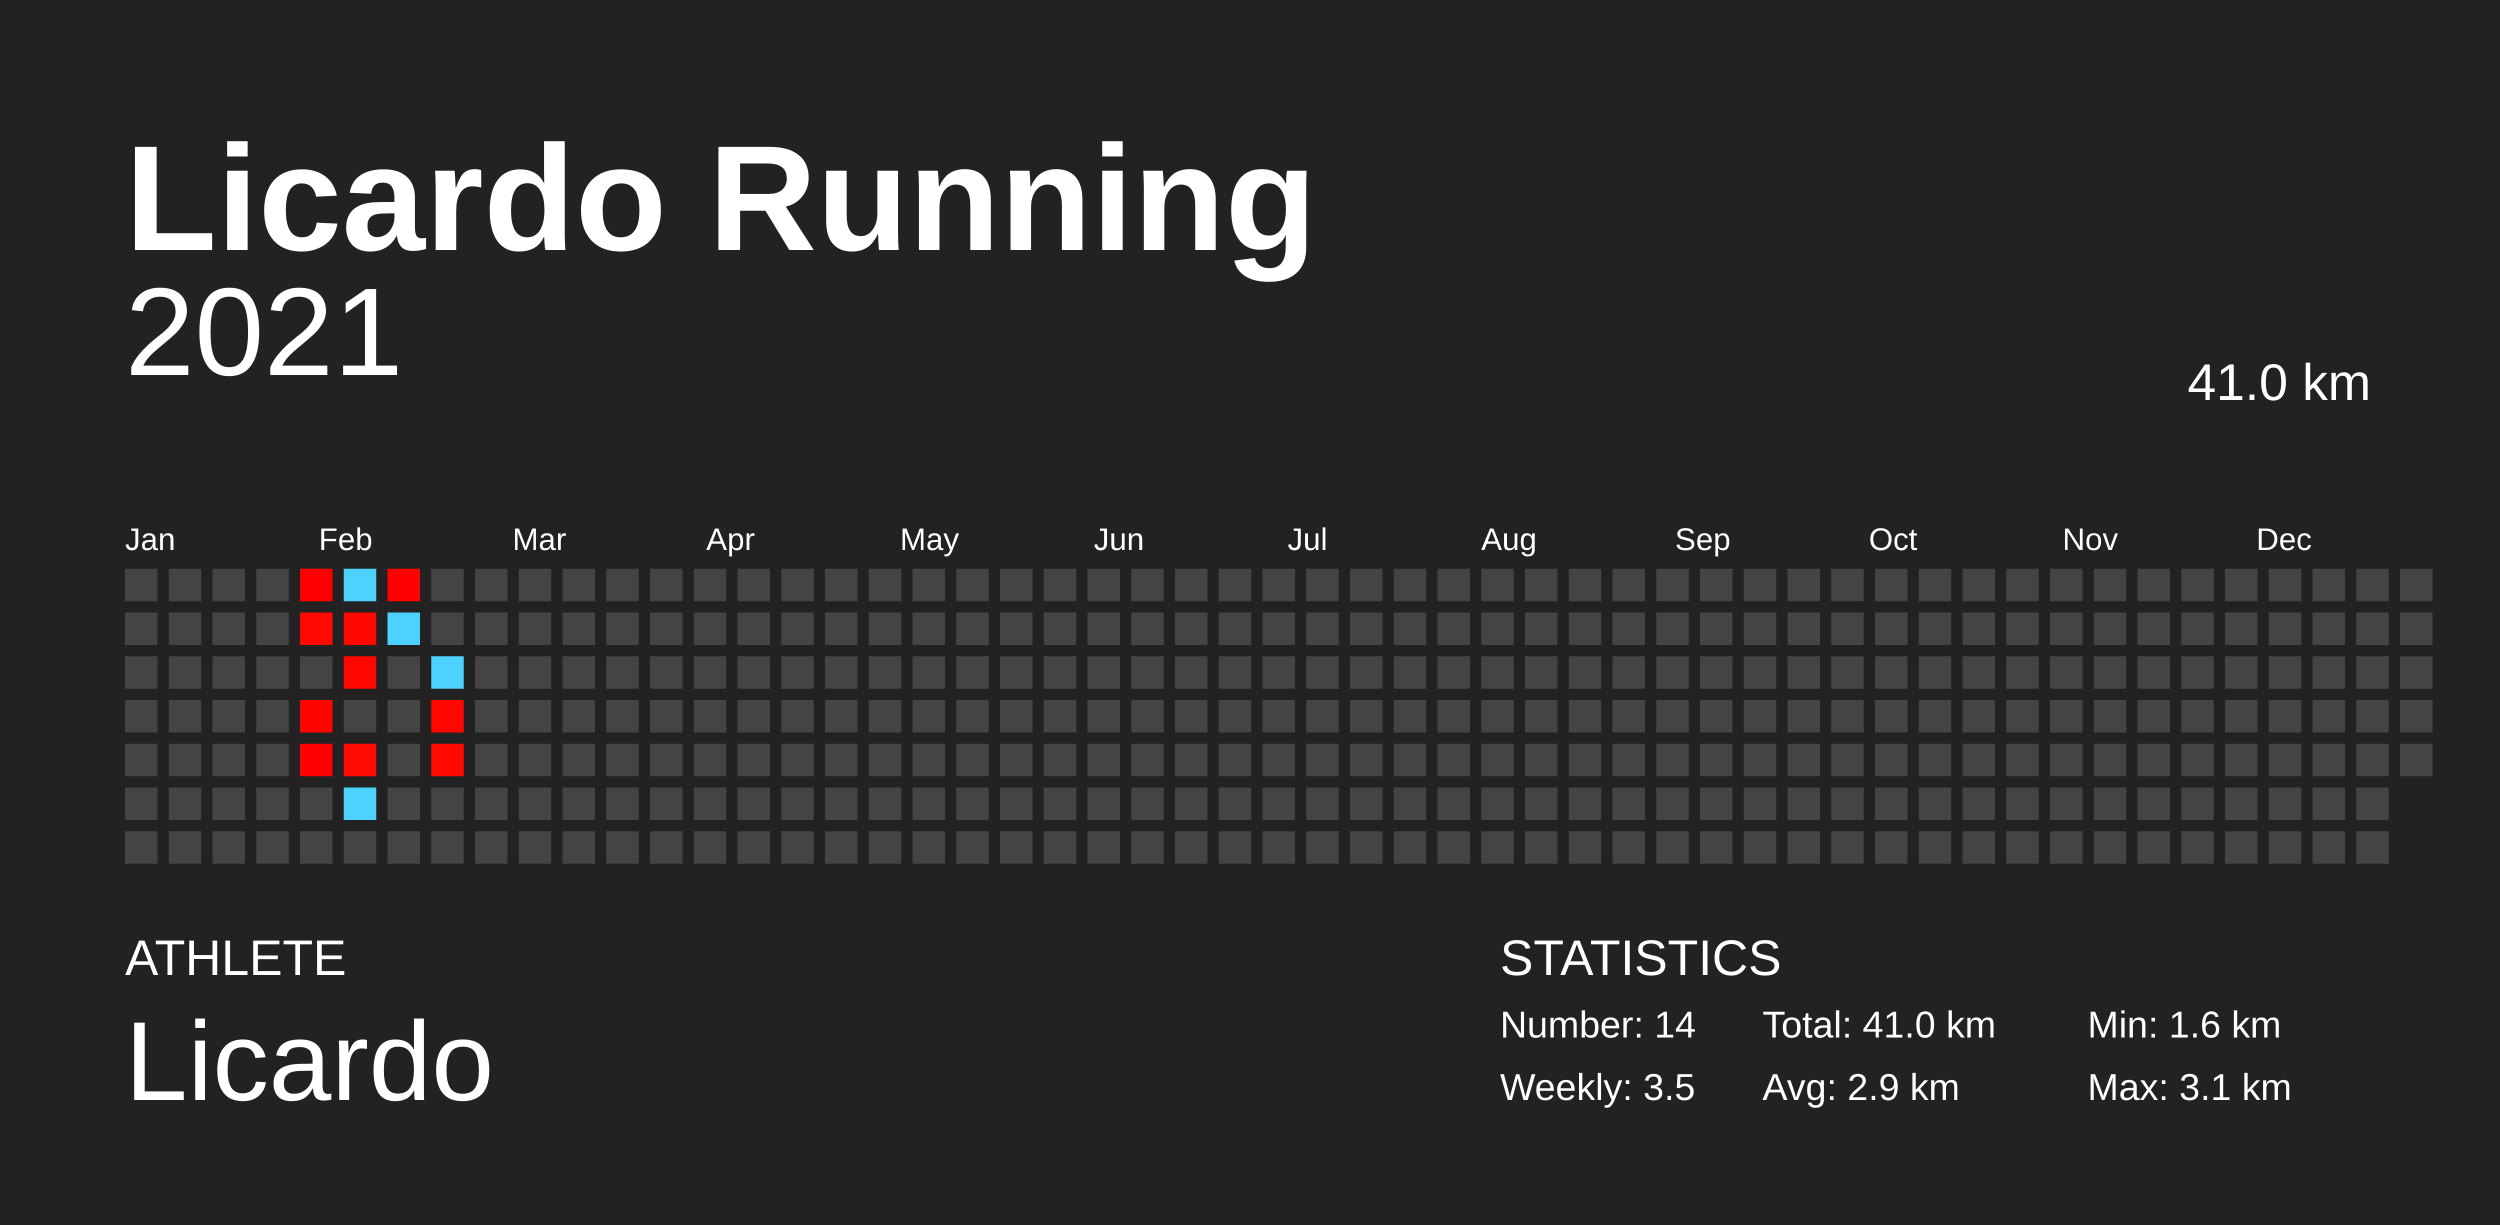
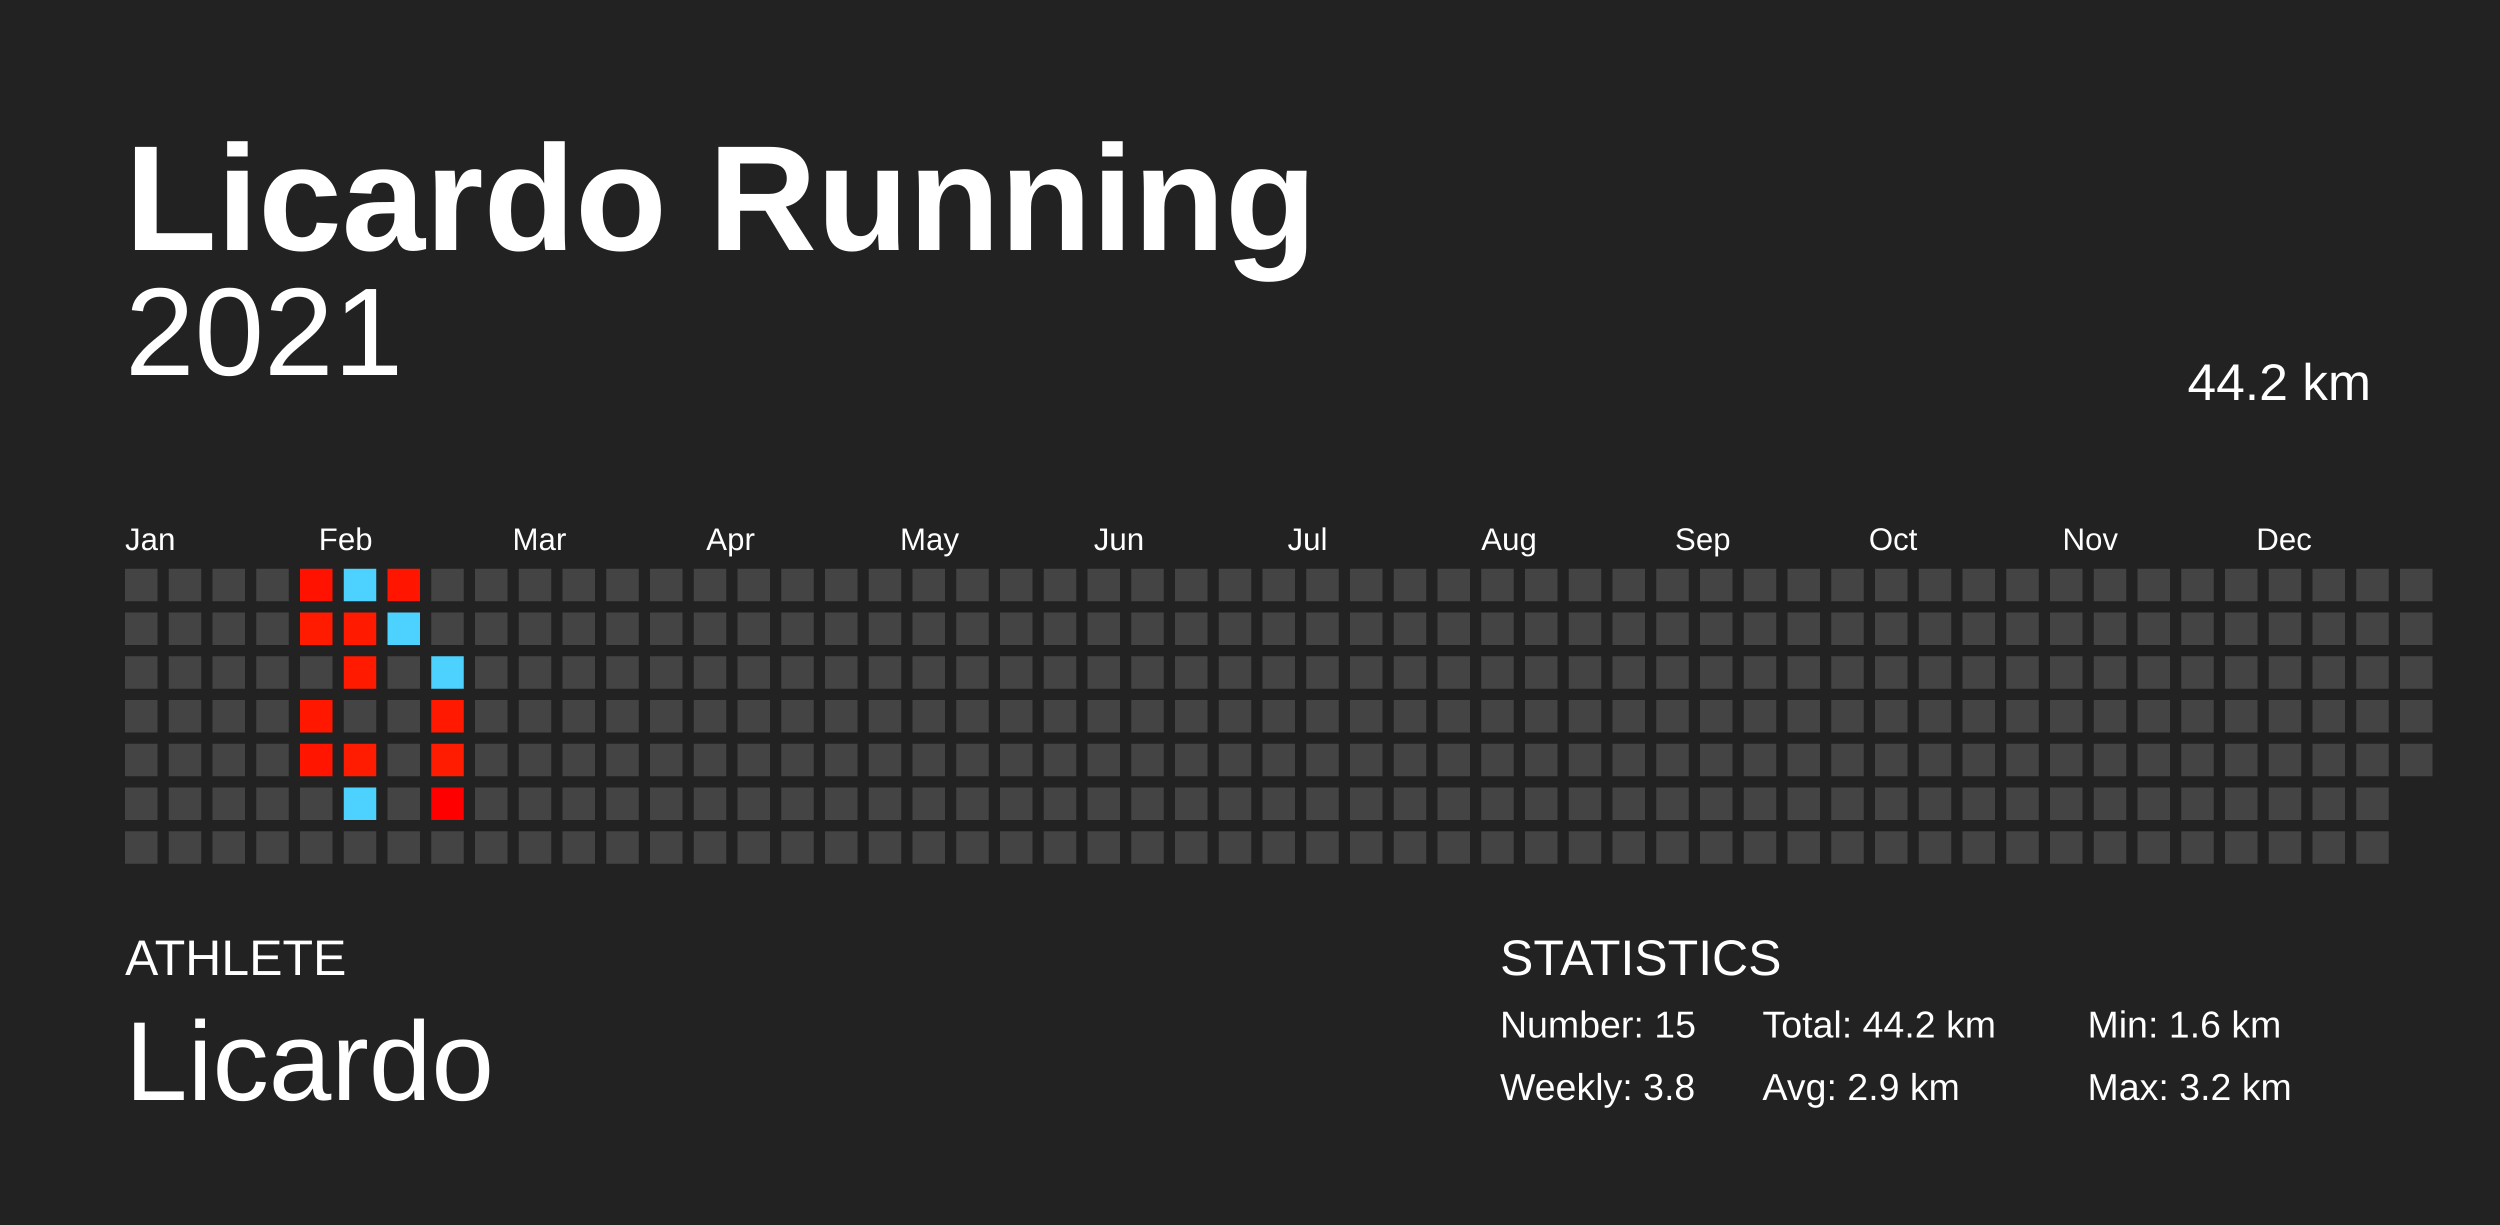
<svg xmlns="http://www.w3.org/2000/svg" baseProfile="full" height="98mm" version="1.1" viewBox="0,0,200,98" width="200mm">
  <defs />
  <rect fill="#222222" height="98" width="200" x="0" y="0" />
  <text fill="#FFFFFF" style="font-size:12px; font-family:Arial; font-weight:bold;" x="10" y="20">Licardo Running</text>
  <text fill="#FFFFFF" style="font-size:4px; font-family:Arial" x="10" y="78">ATHLETE</text>
  <text fill="#FFFFFF" style="font-size:9px; font-family:Arial" x="10" y="88">Licardo</text>
  <text fill="#FFFFFF" style="font-size:4px; font-family:Arial" x="120" y="78">STATISTICS</text>
-   <text fill="#FFFFFF" style="font-size:3px; font-family:Arial" x="120" y="83">Number: 14</text>
-   <text fill="#FFFFFF" style="font-size:3px; font-family:Arial" x="120" y="88">Weekly: 3.5</text>
-   <text fill="#FFFFFF" style="font-size:3px; font-family:Arial" x="141" y="83">Total: 41.0 km</text>
+   <text fill="#FFFFFF" style="font-size:3px; font-family:Arial" x="120" y="83">Number: 15</text>
+   <text fill="#FFFFFF" style="font-size:3px; font-family:Arial" x="120" y="88">Weekly: 3.8</text>
+   <text fill="#FFFFFF" style="font-size:3px; font-family:Arial" x="141" y="83">Total: 44.2 km</text>
  <text fill="#FFFFFF" style="font-size:3px; font-family:Arial" x="141" y="88">Avg: 2.9 km</text>
  <text fill="#FFFFFF" style="font-size:3px; font-family:Arial" x="167" y="83">Min: 1.6 km</text>
-   <text fill="#FFFFFF" style="font-size:3px; font-family:Arial" x="167" y="88">Max: 3.1 km</text>
+   <text fill="#FFFFFF" style="font-size:3px; font-family:Arial" x="167" y="88">Max: 3.2 km</text>
  <text alignment-baseline="hanging" fill="#FFFFFF" style="font-size:10.0px; font-family:Arial;" x="10" y="30">2021</text>
-   <text alignment-baseline="hanging" fill="#FFFFFF" style="font-size:4.125px; font-family:Arial;" x="175" y="32">41.0 km</text>
+   <text alignment-baseline="hanging" fill="#FFFFFF" style="font-size:4.125px; font-family:Arial;" x="175" y="32">44.2 km</text>
  <text fill="#FFFFFF" style="font-size:2.5px; font-family:Arial" x="10.0" y="44">Jan</text>
  <text fill="#FFFFFF" style="font-size:2.5px; font-family:Arial" x="25.5" y="44">Feb</text>
  <text fill="#FFFFFF" style="font-size:2.5px; font-family:Arial" x="41.0" y="44">Mar</text>
  <text fill="#FFFFFF" style="font-size:2.5px; font-family:Arial" x="56.5" y="44">Apr</text>
  <text fill="#FFFFFF" style="font-size:2.5px; font-family:Arial" x="72.0" y="44">May</text>
  <text fill="#FFFFFF" style="font-size:2.5px; font-family:Arial" x="87.5" y="44">Jun</text>
  <text fill="#FFFFFF" style="font-size:2.5px; font-family:Arial" x="103.0" y="44">Jul</text>
  <text fill="#FFFFFF" style="font-size:2.5px; font-family:Arial" x="118.5" y="44">Aug</text>
  <text fill="#FFFFFF" style="font-size:2.5px; font-family:Arial" x="134.0" y="44">Sep</text>
  <text fill="#FFFFFF" style="font-size:2.5px; font-family:Arial" x="149.5" y="44">Oct</text>
  <text fill="#FFFFFF" style="font-size:2.5px; font-family:Arial" x="165.0" y="44">Nov</text>
  <text fill="#FFFFFF" style="font-size:2.5px; font-family:Arial" x="180.5" y="44">Dec</text>
  <rect fill="#444444" height="2.6" width="2.6" x="10.0" y="45.5" />
  <rect fill="#444444" height="2.6" width="2.6" x="10.0" y="49.0" />
  <rect fill="#444444" height="2.6" width="2.6" x="10.0" y="52.5" />
  <rect fill="#444444" height="2.6" width="2.6" x="10.0" y="56.0" />
  <rect fill="#444444" height="2.6" width="2.6" x="10.0" y="59.5" />
  <rect fill="#444444" height="2.6" width="2.6" x="10.0" y="63.0" />
  <rect fill="#444444" height="2.6" width="2.6" x="10.0" y="66.5" />
  <rect fill="#444444" height="2.6" width="2.6" x="13.5" y="45.5" />
  <rect fill="#444444" height="2.6" width="2.6" x="13.5" y="49.0" />
  <rect fill="#444444" height="2.6" width="2.6" x="13.5" y="52.5" />
  <rect fill="#444444" height="2.6" width="2.6" x="13.5" y="56.0" />
  <rect fill="#444444" height="2.6" width="2.6" x="13.5" y="59.5" />
  <rect fill="#444444" height="2.6" width="2.6" x="13.5" y="63.0" />
  <rect fill="#444444" height="2.6" width="2.6" x="13.5" y="66.5" />
  <rect fill="#444444" height="2.6" width="2.6" x="17.0" y="45.5" />
  <rect fill="#444444" height="2.6" width="2.6" x="17.0" y="49.0" />
  <rect fill="#444444" height="2.6" width="2.6" x="17.0" y="52.5" />
  <rect fill="#444444" height="2.6" width="2.6" x="17.0" y="56.0" />
  <rect fill="#444444" height="2.6" width="2.6" x="17.0" y="59.5" />
  <rect fill="#444444" height="2.6" width="2.6" x="17.0" y="63.0" />
  <rect fill="#444444" height="2.6" width="2.6" x="17.0" y="66.5" />
  <rect fill="#444444" height="2.6" width="2.6" x="20.5" y="45.5" />
  <rect fill="#444444" height="2.6" width="2.6" x="20.5" y="49.0" />
  <rect fill="#444444" height="2.6" width="2.6" x="20.5" y="52.5" />
  <rect fill="#444444" height="2.6" width="2.6" x="20.5" y="56.0" />
  <rect fill="#444444" height="2.6" width="2.6" x="20.5" y="59.5" />
  <rect fill="#444444" height="2.6" width="2.6" x="20.5" y="63.0" />
  <rect fill="#444444" height="2.6" width="2.6" x="20.5" y="66.5" />
-   <rect fill="#ff0000" height="2.6" width="2.6" x="24.0" y="45.5" />
-   <rect fill="#ff0900" height="2.6" width="2.6" x="24.0" y="49.0" />
+   <rect fill="#ff1300" height="2.6" width="2.6" x="24.0" y="45.5" />
+   <rect fill="#ff1b00" height="2.6" width="2.6" x="24.0" y="49.0" />
  <rect fill="#444444" height="2.6" width="2.6" x="24.0" y="52.5" />
-   <rect fill="#ff0400" height="2.6" width="2.6" x="24.0" y="56.0" />
-   <rect fill="#ff0200" height="2.6" width="2.6" x="24.0" y="59.5" />
+   <rect fill="#ff1700" height="2.6" width="2.6" x="24.0" y="56.0" />
+   <rect fill="#ff1500" height="2.6" width="2.6" x="24.0" y="59.5" />
  <rect fill="#444444" height="2.6" width="2.6" x="24.0" y="63.0" />
  <rect fill="#444444" height="2.6" width="2.6" x="24.0" y="66.5" />
  <rect fill="#4dd2ff" height="2.6" width="2.6" x="27.5" y="45.5" />
-   <rect fill="#ff0800" height="2.6" width="2.6" x="27.5" y="49.0" />
-   <rect fill="#ff0800" height="2.6" width="2.6" x="27.5" y="52.5" />
+   <rect fill="#ff1a00" height="2.6" width="2.6" x="27.5" y="49.0" />
+   <rect fill="#ff1a00" height="2.6" width="2.6" x="27.5" y="52.5" />
  <rect fill="#444444" height="2.6" width="2.6" x="27.5" y="56.0" />
-   <rect fill="#ff0a00" height="2.6" width="2.6" x="27.5" y="59.5" />
+   <rect fill="#ff1c00" height="2.6" width="2.6" x="27.5" y="59.5" />
  <rect fill="#4dd2ff" height="2.6" width="2.6" x="27.5" y="63.0" />
  <rect fill="#444444" height="2.6" width="2.6" x="27.5" y="66.5" />
-   <rect fill="#ff0200" height="2.6" width="2.6" x="31.0" y="45.5" />
+   <rect fill="#ff1500" height="2.6" width="2.6" x="31.0" y="45.5" />
  <rect fill="#4dd2ff" height="2.6" width="2.6" x="31.0" y="49.0" />
  <rect fill="#444444" height="2.6" width="2.6" x="31.0" y="52.5" />
  <rect fill="#444444" height="2.6" width="2.6" x="31.0" y="56.0" />
  <rect fill="#444444" height="2.6" width="2.6" x="31.0" y="59.5" />
  <rect fill="#444444" height="2.6" width="2.6" x="31.0" y="63.0" />
  <rect fill="#444444" height="2.6" width="2.6" x="31.0" y="66.5" />
  <rect fill="#444444" height="2.6" width="2.6" x="34.5" y="45.5" />
  <rect fill="#444444" height="2.6" width="2.6" x="34.5" y="49.0" />
  <rect fill="#4dd2ff" height="2.6" width="2.6" x="34.5" y="52.5" />
-   <rect fill="#ff0700" height="2.6" width="2.6" x="34.5" y="56.0" />
-   <rect fill="#ff0a00" height="2.6" width="2.6" x="34.5" y="59.5" />
-   <rect fill="#444444" height="2.6" width="2.6" x="34.5" y="63.0" />
+   <rect fill="#ff1900" height="2.6" width="2.6" x="34.5" y="56.0" />
+   <rect fill="#ff1c00" height="2.6" width="2.6" x="34.5" y="59.5" />
+   <rect fill="#ff0000" height="2.6" width="2.6" x="34.5" y="63.0" />
  <rect fill="#444444" height="2.6" width="2.6" x="34.5" y="66.5" />
  <rect fill="#444444" height="2.6" width="2.6" x="38.0" y="45.5" />
  <rect fill="#444444" height="2.6" width="2.6" x="38.0" y="49.0" />
  <rect fill="#444444" height="2.6" width="2.6" x="38.0" y="52.5" />
  <rect fill="#444444" height="2.6" width="2.6" x="38.0" y="56.0" />
  <rect fill="#444444" height="2.6" width="2.6" x="38.0" y="59.5" />
  <rect fill="#444444" height="2.6" width="2.6" x="38.0" y="63.0" />
  <rect fill="#444444" height="2.6" width="2.6" x="38.0" y="66.5" />
  <rect fill="#444444" height="2.6" width="2.6" x="41.5" y="45.5" />
  <rect fill="#444444" height="2.6" width="2.6" x="41.5" y="49.0" />
  <rect fill="#444444" height="2.6" width="2.6" x="41.5" y="52.5" />
  <rect fill="#444444" height="2.6" width="2.6" x="41.5" y="56.0" />
  <rect fill="#444444" height="2.6" width="2.6" x="41.5" y="59.5" />
  <rect fill="#444444" height="2.6" width="2.6" x="41.5" y="63.0" />
  <rect fill="#444444" height="2.6" width="2.6" x="41.5" y="66.5" />
  <rect fill="#444444" height="2.6" width="2.6" x="45.0" y="45.5" />
  <rect fill="#444444" height="2.6" width="2.6" x="45.0" y="49.0" />
  <rect fill="#444444" height="2.6" width="2.6" x="45.0" y="52.5" />
  <rect fill="#444444" height="2.6" width="2.6" x="45.0" y="56.0" />
  <rect fill="#444444" height="2.6" width="2.6" x="45.0" y="59.5" />
  <rect fill="#444444" height="2.6" width="2.6" x="45.0" y="63.0" />
  <rect fill="#444444" height="2.6" width="2.6" x="45.0" y="66.5" />
  <rect fill="#444444" height="2.6" width="2.6" x="48.5" y="45.5" />
  <rect fill="#444444" height="2.6" width="2.6" x="48.5" y="49.0" />
  <rect fill="#444444" height="2.6" width="2.6" x="48.5" y="52.5" />
  <rect fill="#444444" height="2.6" width="2.6" x="48.5" y="56.0" />
  <rect fill="#444444" height="2.6" width="2.6" x="48.5" y="59.5" />
  <rect fill="#444444" height="2.6" width="2.6" x="48.5" y="63.0" />
  <rect fill="#444444" height="2.6" width="2.6" x="48.5" y="66.5" />
  <rect fill="#444444" height="2.6" width="2.6" x="52.0" y="45.5" />
  <rect fill="#444444" height="2.6" width="2.6" x="52.0" y="49.0" />
  <rect fill="#444444" height="2.6" width="2.6" x="52.0" y="52.5" />
  <rect fill="#444444" height="2.6" width="2.6" x="52.0" y="56.0" />
  <rect fill="#444444" height="2.6" width="2.6" x="52.0" y="59.5" />
  <rect fill="#444444" height="2.6" width="2.6" x="52.0" y="63.0" />
  <rect fill="#444444" height="2.6" width="2.6" x="52.0" y="66.5" />
  <rect fill="#444444" height="2.6" width="2.6" x="55.5" y="45.5" />
  <rect fill="#444444" height="2.6" width="2.6" x="55.5" y="49.0" />
  <rect fill="#444444" height="2.6" width="2.6" x="55.5" y="52.5" />
  <rect fill="#444444" height="2.6" width="2.6" x="55.5" y="56.0" />
  <rect fill="#444444" height="2.6" width="2.6" x="55.5" y="59.5" />
  <rect fill="#444444" height="2.6" width="2.6" x="55.5" y="63.0" />
  <rect fill="#444444" height="2.6" width="2.6" x="55.5" y="66.5" />
  <rect fill="#444444" height="2.6" width="2.6" x="59.0" y="45.5" />
  <rect fill="#444444" height="2.6" width="2.6" x="59.0" y="49.0" />
  <rect fill="#444444" height="2.6" width="2.6" x="59.0" y="52.5" />
  <rect fill="#444444" height="2.6" width="2.6" x="59.0" y="56.0" />
  <rect fill="#444444" height="2.6" width="2.6" x="59.0" y="59.5" />
  <rect fill="#444444" height="2.6" width="2.6" x="59.0" y="63.0" />
  <rect fill="#444444" height="2.6" width="2.6" x="59.0" y="66.5" />
  <rect fill="#444444" height="2.6" width="2.6" x="62.5" y="45.5" />
  <rect fill="#444444" height="2.6" width="2.6" x="62.5" y="49.0" />
  <rect fill="#444444" height="2.6" width="2.6" x="62.5" y="52.5" />
  <rect fill="#444444" height="2.6" width="2.6" x="62.5" y="56.0" />
  <rect fill="#444444" height="2.6" width="2.6" x="62.5" y="59.5" />
  <rect fill="#444444" height="2.6" width="2.6" x="62.5" y="63.0" />
  <rect fill="#444444" height="2.6" width="2.6" x="62.5" y="66.5" />
  <rect fill="#444444" height="2.6" width="2.6" x="66.0" y="45.5" />
  <rect fill="#444444" height="2.6" width="2.6" x="66.0" y="49.0" />
  <rect fill="#444444" height="2.6" width="2.6" x="66.0" y="52.5" />
  <rect fill="#444444" height="2.6" width="2.6" x="66.0" y="56.0" />
  <rect fill="#444444" height="2.6" width="2.6" x="66.0" y="59.5" />
  <rect fill="#444444" height="2.6" width="2.6" x="66.0" y="63.0" />
  <rect fill="#444444" height="2.6" width="2.6" x="66.0" y="66.5" />
  <rect fill="#444444" height="2.6" width="2.6" x="69.5" y="45.5" />
  <rect fill="#444444" height="2.6" width="2.6" x="69.5" y="49.0" />
  <rect fill="#444444" height="2.6" width="2.6" x="69.5" y="52.5" />
  <rect fill="#444444" height="2.6" width="2.6" x="69.5" y="56.0" />
  <rect fill="#444444" height="2.6" width="2.6" x="69.5" y="59.5" />
  <rect fill="#444444" height="2.6" width="2.6" x="69.5" y="63.0" />
  <rect fill="#444444" height="2.6" width="2.6" x="69.5" y="66.5" />
  <rect fill="#444444" height="2.6" width="2.6" x="73.0" y="45.5" />
  <rect fill="#444444" height="2.6" width="2.6" x="73.0" y="49.0" />
  <rect fill="#444444" height="2.6" width="2.6" x="73.0" y="52.5" />
  <rect fill="#444444" height="2.6" width="2.6" x="73.0" y="56.0" />
  <rect fill="#444444" height="2.6" width="2.6" x="73.0" y="59.5" />
  <rect fill="#444444" height="2.6" width="2.6" x="73.0" y="63.0" />
  <rect fill="#444444" height="2.6" width="2.6" x="73.0" y="66.5" />
  <rect fill="#444444" height="2.6" width="2.6" x="76.5" y="45.5" />
  <rect fill="#444444" height="2.6" width="2.6" x="76.5" y="49.0" />
  <rect fill="#444444" height="2.6" width="2.6" x="76.5" y="52.5" />
  <rect fill="#444444" height="2.6" width="2.6" x="76.5" y="56.0" />
  <rect fill="#444444" height="2.6" width="2.6" x="76.5" y="59.5" />
  <rect fill="#444444" height="2.6" width="2.6" x="76.5" y="63.0" />
  <rect fill="#444444" height="2.6" width="2.6" x="76.5" y="66.5" />
  <rect fill="#444444" height="2.6" width="2.6" x="80.0" y="45.5" />
  <rect fill="#444444" height="2.6" width="2.6" x="80.0" y="49.0" />
  <rect fill="#444444" height="2.6" width="2.6" x="80.0" y="52.5" />
  <rect fill="#444444" height="2.6" width="2.6" x="80.0" y="56.0" />
  <rect fill="#444444" height="2.6" width="2.6" x="80.0" y="59.5" />
  <rect fill="#444444" height="2.6" width="2.6" x="80.0" y="63.0" />
  <rect fill="#444444" height="2.6" width="2.6" x="80.0" y="66.5" />
  <rect fill="#444444" height="2.6" width="2.6" x="83.5" y="45.5" />
  <rect fill="#444444" height="2.6" width="2.6" x="83.5" y="49.0" />
  <rect fill="#444444" height="2.6" width="2.6" x="83.5" y="52.5" />
  <rect fill="#444444" height="2.6" width="2.6" x="83.5" y="56.0" />
  <rect fill="#444444" height="2.6" width="2.6" x="83.5" y="59.5" />
  <rect fill="#444444" height="2.6" width="2.6" x="83.5" y="63.0" />
  <rect fill="#444444" height="2.6" width="2.6" x="83.5" y="66.5" />
  <rect fill="#444444" height="2.6" width="2.6" x="87.0" y="45.5" />
  <rect fill="#444444" height="2.6" width="2.6" x="87.0" y="49.0" />
  <rect fill="#444444" height="2.6" width="2.6" x="87.0" y="52.5" />
  <rect fill="#444444" height="2.6" width="2.6" x="87.0" y="56.0" />
  <rect fill="#444444" height="2.6" width="2.6" x="87.0" y="59.5" />
  <rect fill="#444444" height="2.6" width="2.6" x="87.0" y="63.0" />
  <rect fill="#444444" height="2.6" width="2.6" x="87.0" y="66.5" />
  <rect fill="#444444" height="2.6" width="2.6" x="90.5" y="45.5" />
  <rect fill="#444444" height="2.6" width="2.6" x="90.5" y="49.0" />
  <rect fill="#444444" height="2.6" width="2.6" x="90.5" y="52.5" />
  <rect fill="#444444" height="2.6" width="2.6" x="90.5" y="56.0" />
  <rect fill="#444444" height="2.6" width="2.6" x="90.5" y="59.5" />
  <rect fill="#444444" height="2.6" width="2.6" x="90.5" y="63.0" />
  <rect fill="#444444" height="2.6" width="2.6" x="90.5" y="66.5" />
  <rect fill="#444444" height="2.6" width="2.6" x="94.0" y="45.5" />
  <rect fill="#444444" height="2.6" width="2.6" x="94.0" y="49.0" />
  <rect fill="#444444" height="2.6" width="2.6" x="94.0" y="52.5" />
  <rect fill="#444444" height="2.6" width="2.6" x="94.0" y="56.0" />
  <rect fill="#444444" height="2.6" width="2.6" x="94.0" y="59.5" />
  <rect fill="#444444" height="2.6" width="2.6" x="94.0" y="63.0" />
  <rect fill="#444444" height="2.6" width="2.6" x="94.0" y="66.5" />
  <rect fill="#444444" height="2.6" width="2.6" x="97.5" y="45.5" />
  <rect fill="#444444" height="2.6" width="2.6" x="97.5" y="49.0" />
  <rect fill="#444444" height="2.6" width="2.6" x="97.5" y="52.5" />
  <rect fill="#444444" height="2.6" width="2.6" x="97.5" y="56.0" />
  <rect fill="#444444" height="2.6" width="2.6" x="97.5" y="59.5" />
  <rect fill="#444444" height="2.6" width="2.6" x="97.5" y="63.0" />
  <rect fill="#444444" height="2.6" width="2.6" x="97.5" y="66.5" />
  <rect fill="#444444" height="2.6" width="2.6" x="101.0" y="45.5" />
  <rect fill="#444444" height="2.6" width="2.6" x="101.0" y="49.0" />
  <rect fill="#444444" height="2.6" width="2.6" x="101.0" y="52.5" />
  <rect fill="#444444" height="2.6" width="2.6" x="101.0" y="56.0" />
  <rect fill="#444444" height="2.6" width="2.6" x="101.0" y="59.5" />
  <rect fill="#444444" height="2.6" width="2.6" x="101.0" y="63.0" />
  <rect fill="#444444" height="2.6" width="2.6" x="101.0" y="66.5" />
  <rect fill="#444444" height="2.6" width="2.6" x="104.5" y="45.5" />
  <rect fill="#444444" height="2.6" width="2.6" x="104.5" y="49.0" />
  <rect fill="#444444" height="2.6" width="2.6" x="104.5" y="52.5" />
  <rect fill="#444444" height="2.6" width="2.6" x="104.5" y="56.0" />
  <rect fill="#444444" height="2.6" width="2.6" x="104.5" y="59.5" />
  <rect fill="#444444" height="2.6" width="2.6" x="104.5" y="63.0" />
  <rect fill="#444444" height="2.6" width="2.6" x="104.5" y="66.5" />
  <rect fill="#444444" height="2.6" width="2.6" x="108.0" y="45.5" />
  <rect fill="#444444" height="2.6" width="2.6" x="108.0" y="49.0" />
  <rect fill="#444444" height="2.6" width="2.6" x="108.0" y="52.5" />
  <rect fill="#444444" height="2.6" width="2.6" x="108.0" y="56.0" />
  <rect fill="#444444" height="2.6" width="2.6" x="108.0" y="59.5" />
  <rect fill="#444444" height="2.6" width="2.6" x="108.0" y="63.0" />
  <rect fill="#444444" height="2.6" width="2.6" x="108.0" y="66.5" />
  <rect fill="#444444" height="2.6" width="2.6" x="111.5" y="45.5" />
  <rect fill="#444444" height="2.6" width="2.6" x="111.5" y="49.0" />
  <rect fill="#444444" height="2.6" width="2.6" x="111.5" y="52.5" />
  <rect fill="#444444" height="2.6" width="2.6" x="111.5" y="56.0" />
  <rect fill="#444444" height="2.6" width="2.6" x="111.5" y="59.5" />
  <rect fill="#444444" height="2.6" width="2.6" x="111.5" y="63.0" />
  <rect fill="#444444" height="2.6" width="2.6" x="111.5" y="66.5" />
  <rect fill="#444444" height="2.6" width="2.6" x="115.0" y="45.5" />
  <rect fill="#444444" height="2.6" width="2.6" x="115.0" y="49.0" />
  <rect fill="#444444" height="2.6" width="2.6" x="115.0" y="52.5" />
  <rect fill="#444444" height="2.6" width="2.6" x="115.0" y="56.0" />
  <rect fill="#444444" height="2.6" width="2.6" x="115.0" y="59.5" />
  <rect fill="#444444" height="2.6" width="2.6" x="115.0" y="63.0" />
  <rect fill="#444444" height="2.6" width="2.6" x="115.0" y="66.5" />
  <rect fill="#444444" height="2.6" width="2.6" x="118.5" y="45.5" />
  <rect fill="#444444" height="2.6" width="2.6" x="118.5" y="49.0" />
  <rect fill="#444444" height="2.6" width="2.6" x="118.5" y="52.5" />
  <rect fill="#444444" height="2.6" width="2.6" x="118.5" y="56.0" />
  <rect fill="#444444" height="2.6" width="2.6" x="118.5" y="59.5" />
  <rect fill="#444444" height="2.6" width="2.6" x="118.5" y="63.0" />
  <rect fill="#444444" height="2.6" width="2.6" x="118.5" y="66.5" />
  <rect fill="#444444" height="2.6" width="2.6" x="122.0" y="45.5" />
  <rect fill="#444444" height="2.6" width="2.6" x="122.0" y="49.0" />
  <rect fill="#444444" height="2.6" width="2.6" x="122.0" y="52.5" />
  <rect fill="#444444" height="2.6" width="2.6" x="122.0" y="56.0" />
  <rect fill="#444444" height="2.6" width="2.6" x="122.0" y="59.5" />
  <rect fill="#444444" height="2.6" width="2.6" x="122.0" y="63.0" />
  <rect fill="#444444" height="2.6" width="2.6" x="122.0" y="66.5" />
  <rect fill="#444444" height="2.6" width="2.6" x="125.5" y="45.5" />
  <rect fill="#444444" height="2.6" width="2.6" x="125.5" y="49.0" />
  <rect fill="#444444" height="2.6" width="2.6" x="125.5" y="52.5" />
  <rect fill="#444444" height="2.6" width="2.6" x="125.5" y="56.0" />
  <rect fill="#444444" height="2.6" width="2.6" x="125.5" y="59.5" />
  <rect fill="#444444" height="2.6" width="2.6" x="125.5" y="63.0" />
  <rect fill="#444444" height="2.6" width="2.6" x="125.5" y="66.5" />
  <rect fill="#444444" height="2.6" width="2.6" x="129.0" y="45.5" />
  <rect fill="#444444" height="2.6" width="2.6" x="129.0" y="49.0" />
  <rect fill="#444444" height="2.6" width="2.6" x="129.0" y="52.5" />
  <rect fill="#444444" height="2.6" width="2.6" x="129.0" y="56.0" />
  <rect fill="#444444" height="2.6" width="2.6" x="129.0" y="59.5" />
  <rect fill="#444444" height="2.6" width="2.6" x="129.0" y="63.0" />
  <rect fill="#444444" height="2.6" width="2.6" x="129.0" y="66.5" />
  <rect fill="#444444" height="2.6" width="2.6" x="132.5" y="45.5" />
  <rect fill="#444444" height="2.6" width="2.6" x="132.5" y="49.0" />
  <rect fill="#444444" height="2.6" width="2.6" x="132.5" y="52.5" />
  <rect fill="#444444" height="2.6" width="2.6" x="132.5" y="56.0" />
  <rect fill="#444444" height="2.6" width="2.6" x="132.5" y="59.5" />
  <rect fill="#444444" height="2.6" width="2.6" x="132.5" y="63.0" />
  <rect fill="#444444" height="2.6" width="2.6" x="132.5" y="66.5" />
  <rect fill="#444444" height="2.6" width="2.6" x="136.0" y="45.5" />
  <rect fill="#444444" height="2.6" width="2.6" x="136.0" y="49.0" />
  <rect fill="#444444" height="2.6" width="2.6" x="136.0" y="52.5" />
  <rect fill="#444444" height="2.6" width="2.6" x="136.0" y="56.0" />
  <rect fill="#444444" height="2.6" width="2.6" x="136.0" y="59.5" />
  <rect fill="#444444" height="2.6" width="2.6" x="136.0" y="63.0" />
  <rect fill="#444444" height="2.6" width="2.6" x="136.0" y="66.5" />
  <rect fill="#444444" height="2.6" width="2.6" x="139.5" y="45.5" />
  <rect fill="#444444" height="2.6" width="2.6" x="139.5" y="49.0" />
  <rect fill="#444444" height="2.6" width="2.6" x="139.5" y="52.5" />
  <rect fill="#444444" height="2.6" width="2.6" x="139.5" y="56.0" />
  <rect fill="#444444" height="2.6" width="2.6" x="139.5" y="59.5" />
  <rect fill="#444444" height="2.6" width="2.6" x="139.5" y="63.0" />
  <rect fill="#444444" height="2.6" width="2.6" x="139.5" y="66.5" />
  <rect fill="#444444" height="2.6" width="2.6" x="143.0" y="45.5" />
  <rect fill="#444444" height="2.6" width="2.6" x="143.0" y="49.0" />
  <rect fill="#444444" height="2.6" width="2.6" x="143.0" y="52.5" />
  <rect fill="#444444" height="2.6" width="2.6" x="143.0" y="56.0" />
  <rect fill="#444444" height="2.6" width="2.6" x="143.0" y="59.5" />
  <rect fill="#444444" height="2.6" width="2.6" x="143.0" y="63.0" />
  <rect fill="#444444" height="2.6" width="2.6" x="143.0" y="66.5" />
  <rect fill="#444444" height="2.6" width="2.6" x="146.5" y="45.5" />
  <rect fill="#444444" height="2.6" width="2.6" x="146.5" y="49.0" />
  <rect fill="#444444" height="2.6" width="2.6" x="146.5" y="52.5" />
  <rect fill="#444444" height="2.6" width="2.6" x="146.5" y="56.0" />
  <rect fill="#444444" height="2.6" width="2.6" x="146.5" y="59.5" />
  <rect fill="#444444" height="2.6" width="2.6" x="146.5" y="63.0" />
  <rect fill="#444444" height="2.6" width="2.6" x="146.5" y="66.5" />
  <rect fill="#444444" height="2.6" width="2.6" x="150.0" y="45.5" />
  <rect fill="#444444" height="2.6" width="2.6" x="150.0" y="49.0" />
  <rect fill="#444444" height="2.6" width="2.6" x="150.0" y="52.5" />
  <rect fill="#444444" height="2.6" width="2.6" x="150.0" y="56.0" />
  <rect fill="#444444" height="2.6" width="2.6" x="150.0" y="59.5" />
  <rect fill="#444444" height="2.6" width="2.6" x="150.0" y="63.0" />
  <rect fill="#444444" height="2.6" width="2.6" x="150.0" y="66.5" />
  <rect fill="#444444" height="2.6" width="2.6" x="153.5" y="45.5" />
  <rect fill="#444444" height="2.6" width="2.6" x="153.5" y="49.0" />
  <rect fill="#444444" height="2.6" width="2.6" x="153.5" y="52.5" />
  <rect fill="#444444" height="2.6" width="2.6" x="153.5" y="56.0" />
  <rect fill="#444444" height="2.6" width="2.6" x="153.5" y="59.5" />
  <rect fill="#444444" height="2.6" width="2.6" x="153.5" y="63.0" />
  <rect fill="#444444" height="2.6" width="2.6" x="153.5" y="66.5" />
  <rect fill="#444444" height="2.6" width="2.6" x="157.0" y="45.5" />
  <rect fill="#444444" height="2.6" width="2.6" x="157.0" y="49.0" />
  <rect fill="#444444" height="2.6" width="2.6" x="157.0" y="52.5" />
  <rect fill="#444444" height="2.6" width="2.6" x="157.0" y="56.0" />
  <rect fill="#444444" height="2.6" width="2.6" x="157.0" y="59.5" />
  <rect fill="#444444" height="2.6" width="2.6" x="157.0" y="63.0" />
  <rect fill="#444444" height="2.6" width="2.6" x="157.0" y="66.5" />
  <rect fill="#444444" height="2.6" width="2.6" x="160.5" y="45.5" />
  <rect fill="#444444" height="2.6" width="2.6" x="160.5" y="49.0" />
  <rect fill="#444444" height="2.6" width="2.6" x="160.5" y="52.5" />
  <rect fill="#444444" height="2.6" width="2.6" x="160.5" y="56.0" />
  <rect fill="#444444" height="2.6" width="2.6" x="160.5" y="59.5" />
  <rect fill="#444444" height="2.6" width="2.6" x="160.5" y="63.0" />
  <rect fill="#444444" height="2.6" width="2.6" x="160.5" y="66.5" />
  <rect fill="#444444" height="2.6" width="2.6" x="164.0" y="45.5" />
  <rect fill="#444444" height="2.6" width="2.6" x="164.0" y="49.0" />
  <rect fill="#444444" height="2.6" width="2.6" x="164.0" y="52.5" />
  <rect fill="#444444" height="2.6" width="2.6" x="164.0" y="56.0" />
  <rect fill="#444444" height="2.6" width="2.6" x="164.0" y="59.5" />
  <rect fill="#444444" height="2.6" width="2.6" x="164.0" y="63.0" />
  <rect fill="#444444" height="2.6" width="2.6" x="164.0" y="66.5" />
  <rect fill="#444444" height="2.6" width="2.6" x="167.5" y="45.5" />
  <rect fill="#444444" height="2.6" width="2.6" x="167.5" y="49.0" />
  <rect fill="#444444" height="2.6" width="2.6" x="167.5" y="52.5" />
  <rect fill="#444444" height="2.6" width="2.6" x="167.5" y="56.0" />
  <rect fill="#444444" height="2.6" width="2.6" x="167.5" y="59.5" />
  <rect fill="#444444" height="2.6" width="2.6" x="167.5" y="63.0" />
  <rect fill="#444444" height="2.6" width="2.6" x="167.5" y="66.5" />
  <rect fill="#444444" height="2.6" width="2.6" x="171.0" y="45.5" />
  <rect fill="#444444" height="2.6" width="2.6" x="171.0" y="49.0" />
  <rect fill="#444444" height="2.6" width="2.6" x="171.0" y="52.5" />
  <rect fill="#444444" height="2.6" width="2.6" x="171.0" y="56.0" />
  <rect fill="#444444" height="2.6" width="2.6" x="171.0" y="59.5" />
  <rect fill="#444444" height="2.6" width="2.6" x="171.0" y="63.0" />
  <rect fill="#444444" height="2.6" width="2.6" x="171.0" y="66.5" />
  <rect fill="#444444" height="2.6" width="2.6" x="174.5" y="45.5" />
  <rect fill="#444444" height="2.6" width="2.6" x="174.5" y="49.0" />
  <rect fill="#444444" height="2.6" width="2.6" x="174.5" y="52.5" />
  <rect fill="#444444" height="2.6" width="2.6" x="174.5" y="56.0" />
  <rect fill="#444444" height="2.6" width="2.6" x="174.5" y="59.5" />
  <rect fill="#444444" height="2.6" width="2.6" x="174.5" y="63.0" />
  <rect fill="#444444" height="2.6" width="2.6" x="174.5" y="66.5" />
  <rect fill="#444444" height="2.6" width="2.6" x="178.0" y="45.5" />
  <rect fill="#444444" height="2.6" width="2.6" x="178.0" y="49.0" />
  <rect fill="#444444" height="2.6" width="2.6" x="178.0" y="52.5" />
  <rect fill="#444444" height="2.6" width="2.6" x="178.0" y="56.0" />
  <rect fill="#444444" height="2.6" width="2.6" x="178.0" y="59.5" />
  <rect fill="#444444" height="2.6" width="2.6" x="178.0" y="63.0" />
  <rect fill="#444444" height="2.6" width="2.6" x="178.0" y="66.5" />
  <rect fill="#444444" height="2.6" width="2.6" x="181.5" y="45.5" />
  <rect fill="#444444" height="2.6" width="2.6" x="181.5" y="49.0" />
  <rect fill="#444444" height="2.6" width="2.6" x="181.5" y="52.5" />
  <rect fill="#444444" height="2.6" width="2.6" x="181.5" y="56.0" />
  <rect fill="#444444" height="2.6" width="2.6" x="181.5" y="59.5" />
  <rect fill="#444444" height="2.6" width="2.6" x="181.5" y="63.0" />
  <rect fill="#444444" height="2.6" width="2.6" x="181.5" y="66.5" />
  <rect fill="#444444" height="2.6" width="2.6" x="185.0" y="45.5" />
  <rect fill="#444444" height="2.6" width="2.6" x="185.0" y="49.0" />
  <rect fill="#444444" height="2.6" width="2.6" x="185.0" y="52.5" />
  <rect fill="#444444" height="2.6" width="2.6" x="185.0" y="56.0" />
  <rect fill="#444444" height="2.6" width="2.6" x="185.0" y="59.5" />
  <rect fill="#444444" height="2.6" width="2.6" x="185.0" y="63.0" />
  <rect fill="#444444" height="2.6" width="2.6" x="185.0" y="66.5" />
  <rect fill="#444444" height="2.6" width="2.6" x="188.5" y="45.5" />
  <rect fill="#444444" height="2.6" width="2.6" x="188.5" y="49.0" />
  <rect fill="#444444" height="2.6" width="2.6" x="188.5" y="52.5" />
  <rect fill="#444444" height="2.6" width="2.6" x="188.5" y="56.0" />
  <rect fill="#444444" height="2.6" width="2.6" x="188.5" y="59.5" />
  <rect fill="#444444" height="2.6" width="2.6" x="188.5" y="63.0" />
  <rect fill="#444444" height="2.6" width="2.6" x="188.5" y="66.5" />
  <rect fill="#444444" height="2.6" width="2.6" x="192.0" y="45.5" />
  <rect fill="#444444" height="2.6" width="2.6" x="192.0" y="49.0" />
  <rect fill="#444444" height="2.6" width="2.6" x="192.0" y="52.5" />
  <rect fill="#444444" height="2.6" width="2.6" x="192.0" y="56.0" />
  <rect fill="#444444" height="2.6" width="2.6" x="192.0" y="59.5" />
</svg>
